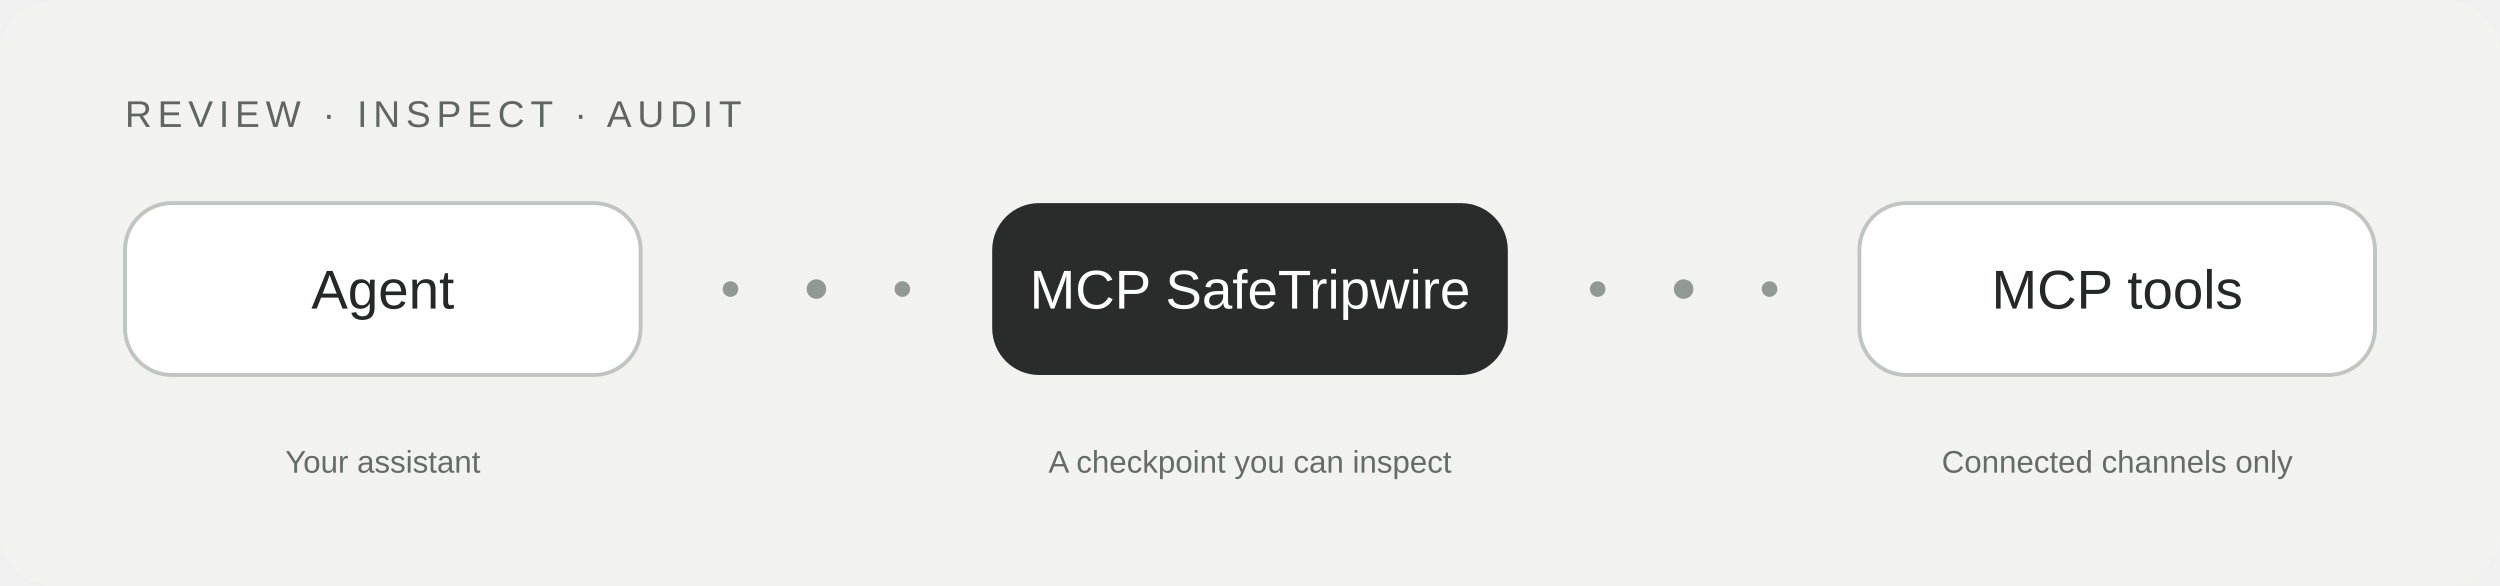
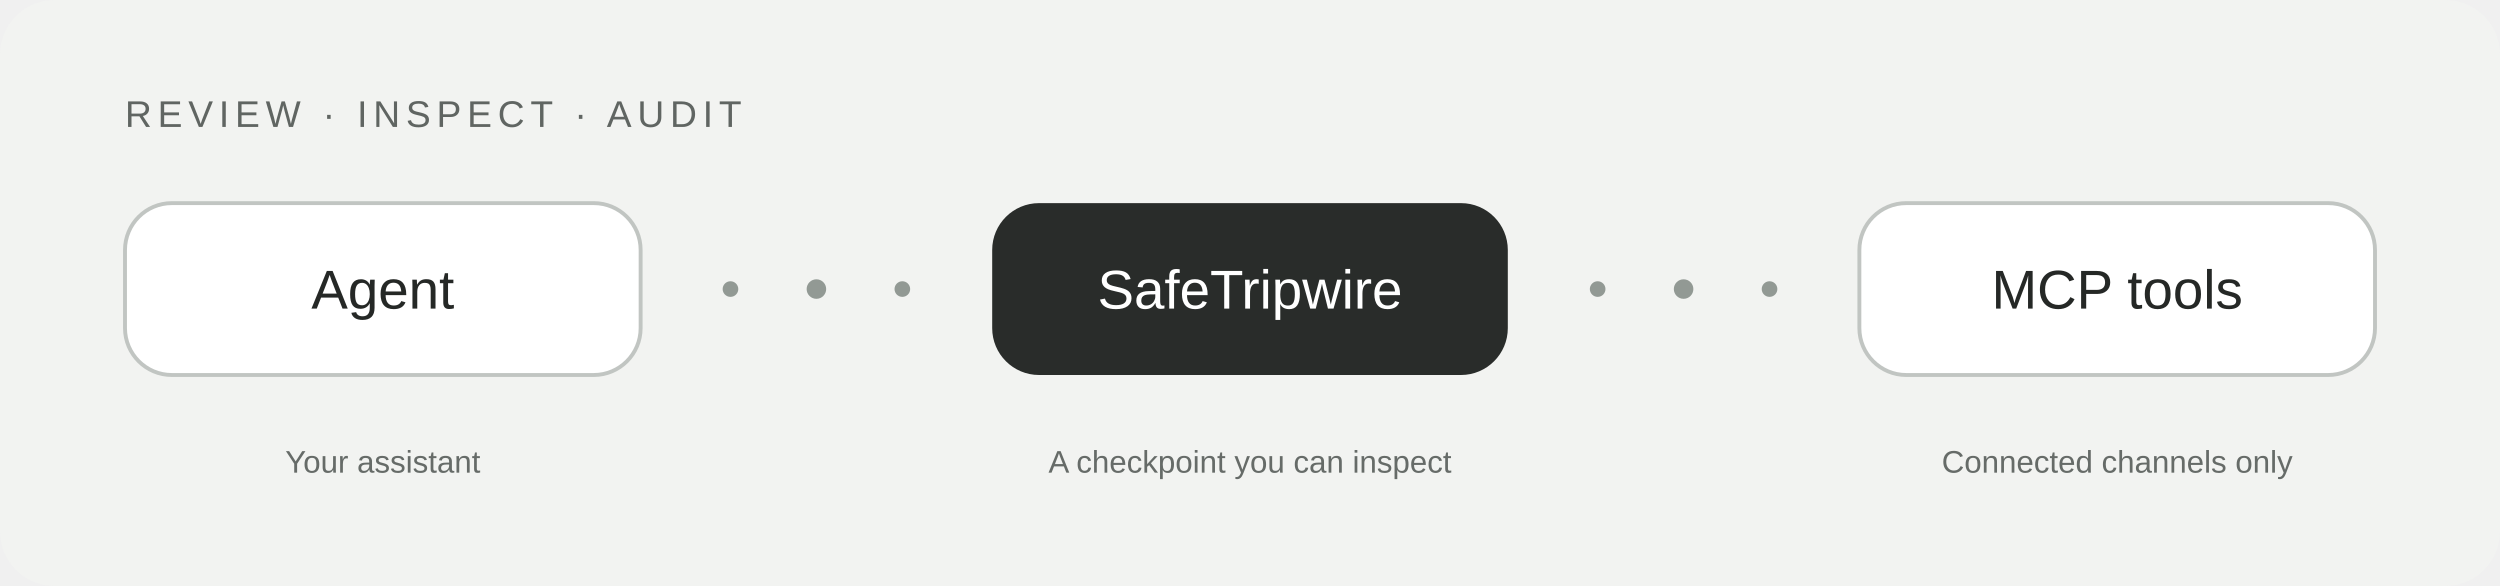
<svg xmlns="http://www.w3.org/2000/svg" width="1280" height="300" viewBox="0 0 1280 300">
  <rect width="1280" height="300" rx="28" fill="#f2f3f1" />
  <text x="64" y="65" font-family="Segoe UI,Arial,sans-serif" font-size="19" letter-spacing="3" fill="#606562">REVIEW · INSPECT · AUDIT</text>
  <g font-family="Segoe UI,Arial,sans-serif" text-anchor="middle">
    <rect x="64" y="104" width="264" height="88" rx="24" fill="white" stroke="#c1c5c2" stroke-width="2" />
    <rect x="508" y="104" width="264" height="88" rx="24" fill="#292c2a" />
    <rect x="952" y="104" width="264" height="88" rx="24" fill="white" stroke="#c1c5c2" stroke-width="2" />
    <text x="196" y="158" font-size="28" fill="#252826">Agent</text>
-     <text x="640" y="158" font-size="28" fill="white">MCP SafeTripwire</text>
+     <text x="640" y="158" font-size="28" fill="white">SafeTripwire</text>
    <text x="1084" y="158" font-size="28" fill="#252826">MCP tools</text>
    <text x="196" y="242" font-size="16" fill="#666b68">Your assistant</text>
    <text x="640" y="242" font-size="16" fill="#666b68">A checkpoint you can inspect</text>
    <text x="1084" y="242" font-size="16" fill="#666b68">Connected channels only</text>
  </g>
  <g fill="#929994">
    <circle cx="374" cy="148" r="4" />
    <circle cx="418" cy="148" r="5" />
    <circle cx="462" cy="148" r="4" />
    <circle cx="818" cy="148" r="4" />
    <circle cx="862" cy="148" r="5" />
    <circle cx="906" cy="148" r="4" />
  </g>
</svg>
